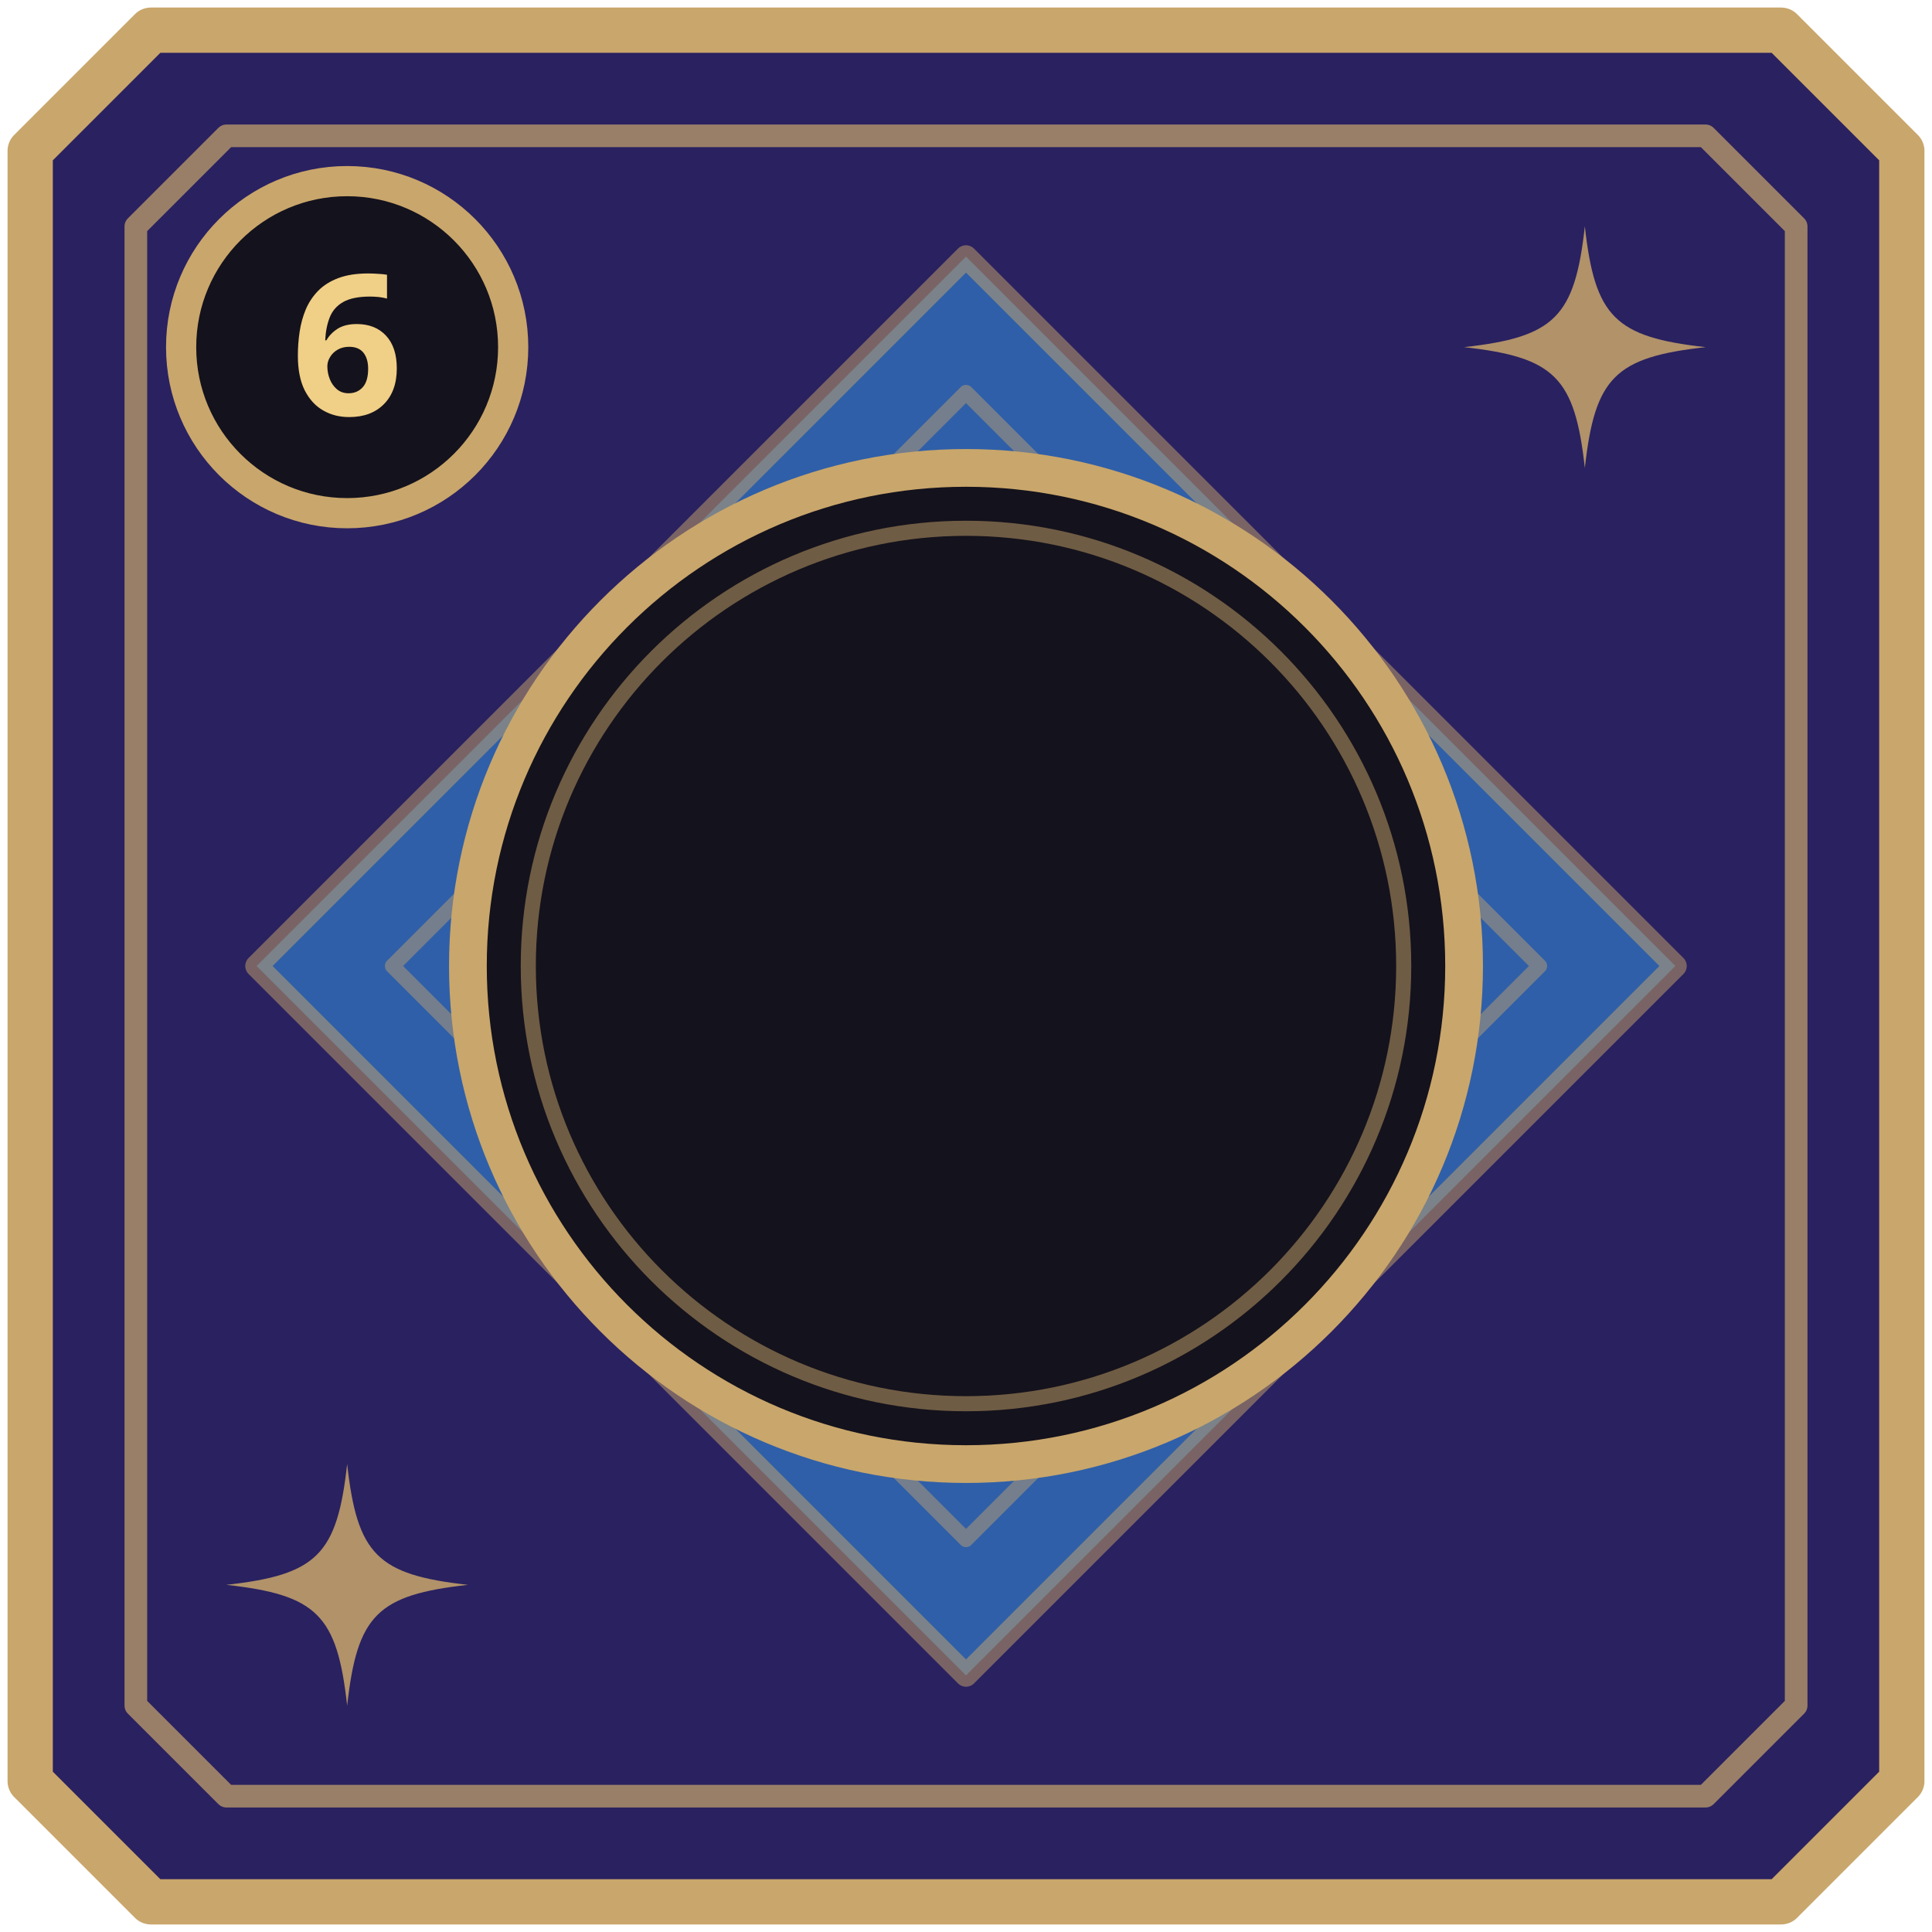
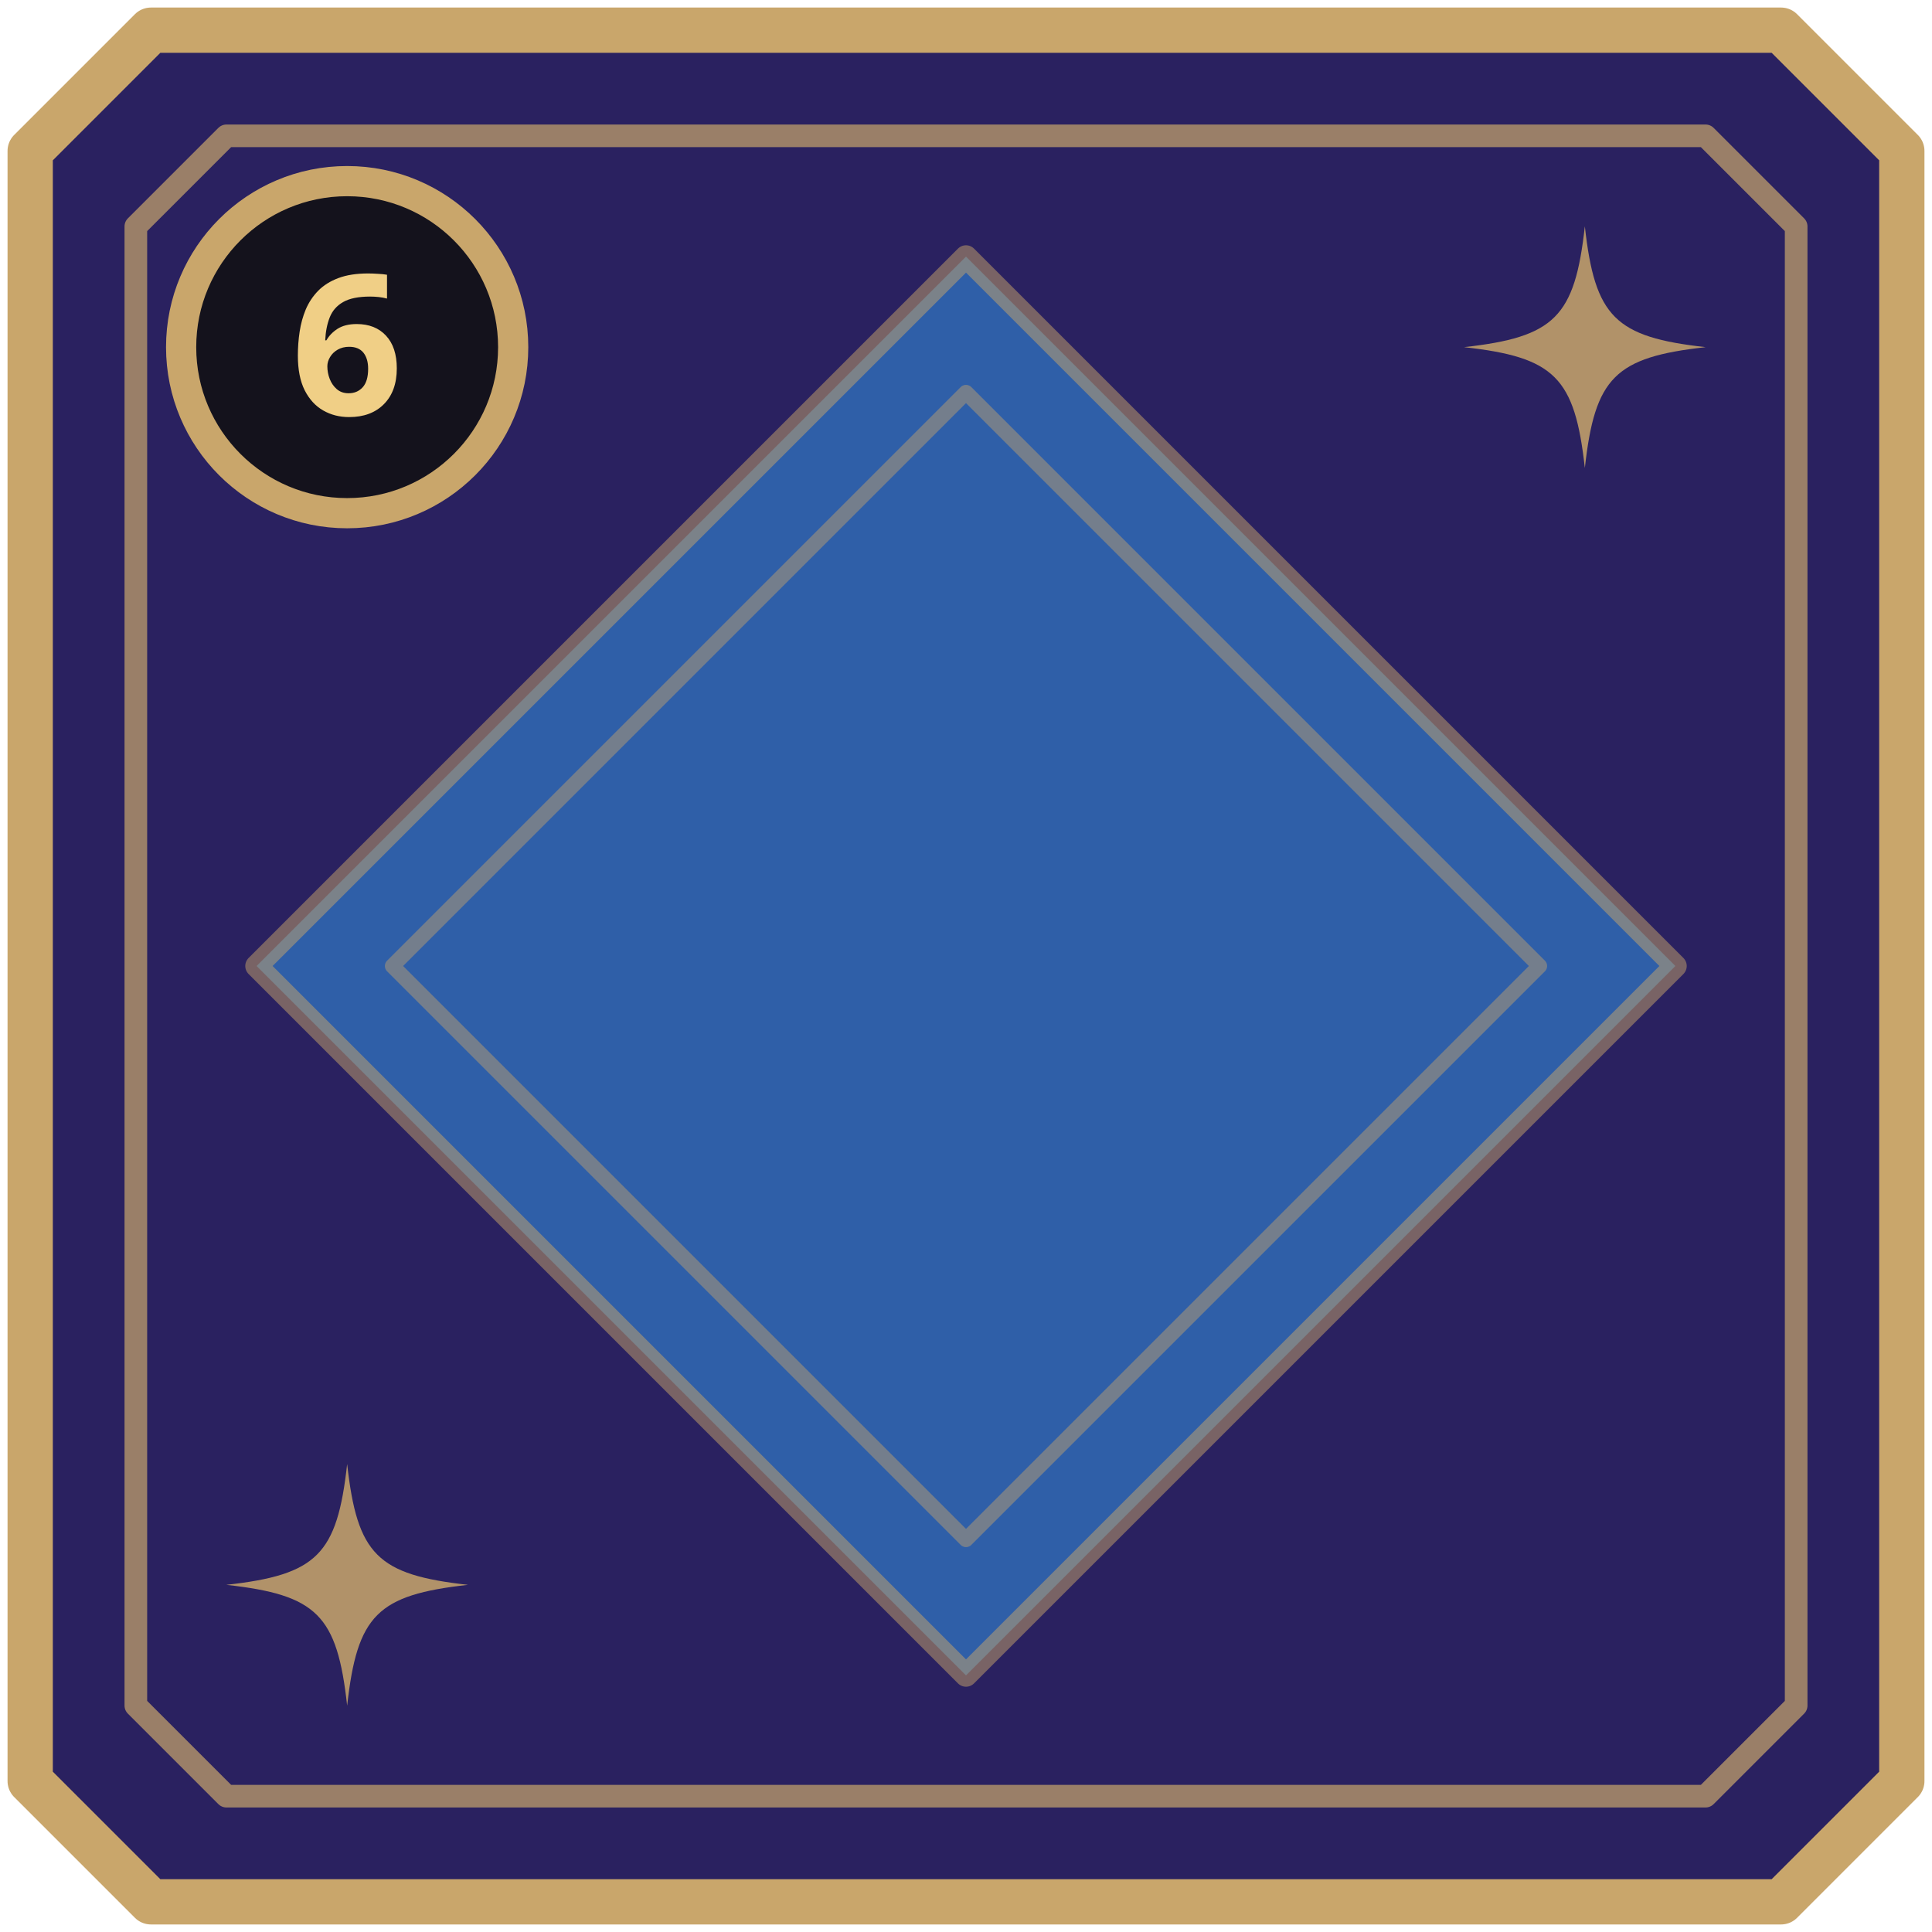
<svg xmlns="http://www.w3.org/2000/svg" viewBox="0 0 256 256">
  <polygon points="20,4 236,4 252,20 252,236 236,252 20,252 4,236 4,20" fill="#2A2160" />
  <polygon points="20,4 236,4 252,20 252,236 236,252 20,252 4,236 4,20" fill="none" stroke="#C9A66B" stroke-width="6" stroke-linejoin="round" />
  <polygon points="30,18 226,18 238,30 238,226 226,238 30,238 18,226 18,30" fill="none" stroke="#C9A66B" stroke-width="3" opacity=".7" stroke-linejoin="round" />
  <polygon points="128,34 222,128 128,222 34,128" fill="#2F5FA8" stroke="#C9A66B" stroke-width="3" stroke-opacity=".5" stroke-linejoin="round" />
  <polygon points="128,52 204,128 128,204 52,128" fill="#2F5FA8" stroke="#C9A66B" stroke-width="2" stroke-opacity=".45" stroke-linejoin="round" />
-   <circle cx="128" cy="128" r="66" fill="#14121C" stroke="#C9A66B" stroke-width="5" />
-   <circle cx="128" cy="128" r="58" fill="none" stroke="#C9A66B" stroke-width="2" opacity=".5" />
  <circle cx="46" cy="46" r="22" fill="#14121C" stroke="#C9A66B" stroke-width="4" />
  <text x="46" y="55" text-anchor="middle" font-family="system-ui,sans-serif" font-weight="800" font-size="26" fill="#F0CF86">6</text>
  <path transform="translate(210,46) scale(.667)" fill="#C9A66B" opacity=".85" d="M0,-24 C2,-6 6,-2 24,0 C6,2 2,6 0,24 C-2,6 -6,2 -24,0 C-6,-2 -2,-6 0,-24Z" />
  <path transform="translate(46,210) scale(.667)" fill="#C9A66B" opacity=".85" d="M0,-24 C2,-6 6,-2 24,0 C6,2 2,6 0,24 C-2,6 -6,2 -24,0 C-6,-2 -2,-6 0,-24Z" />
</svg>
